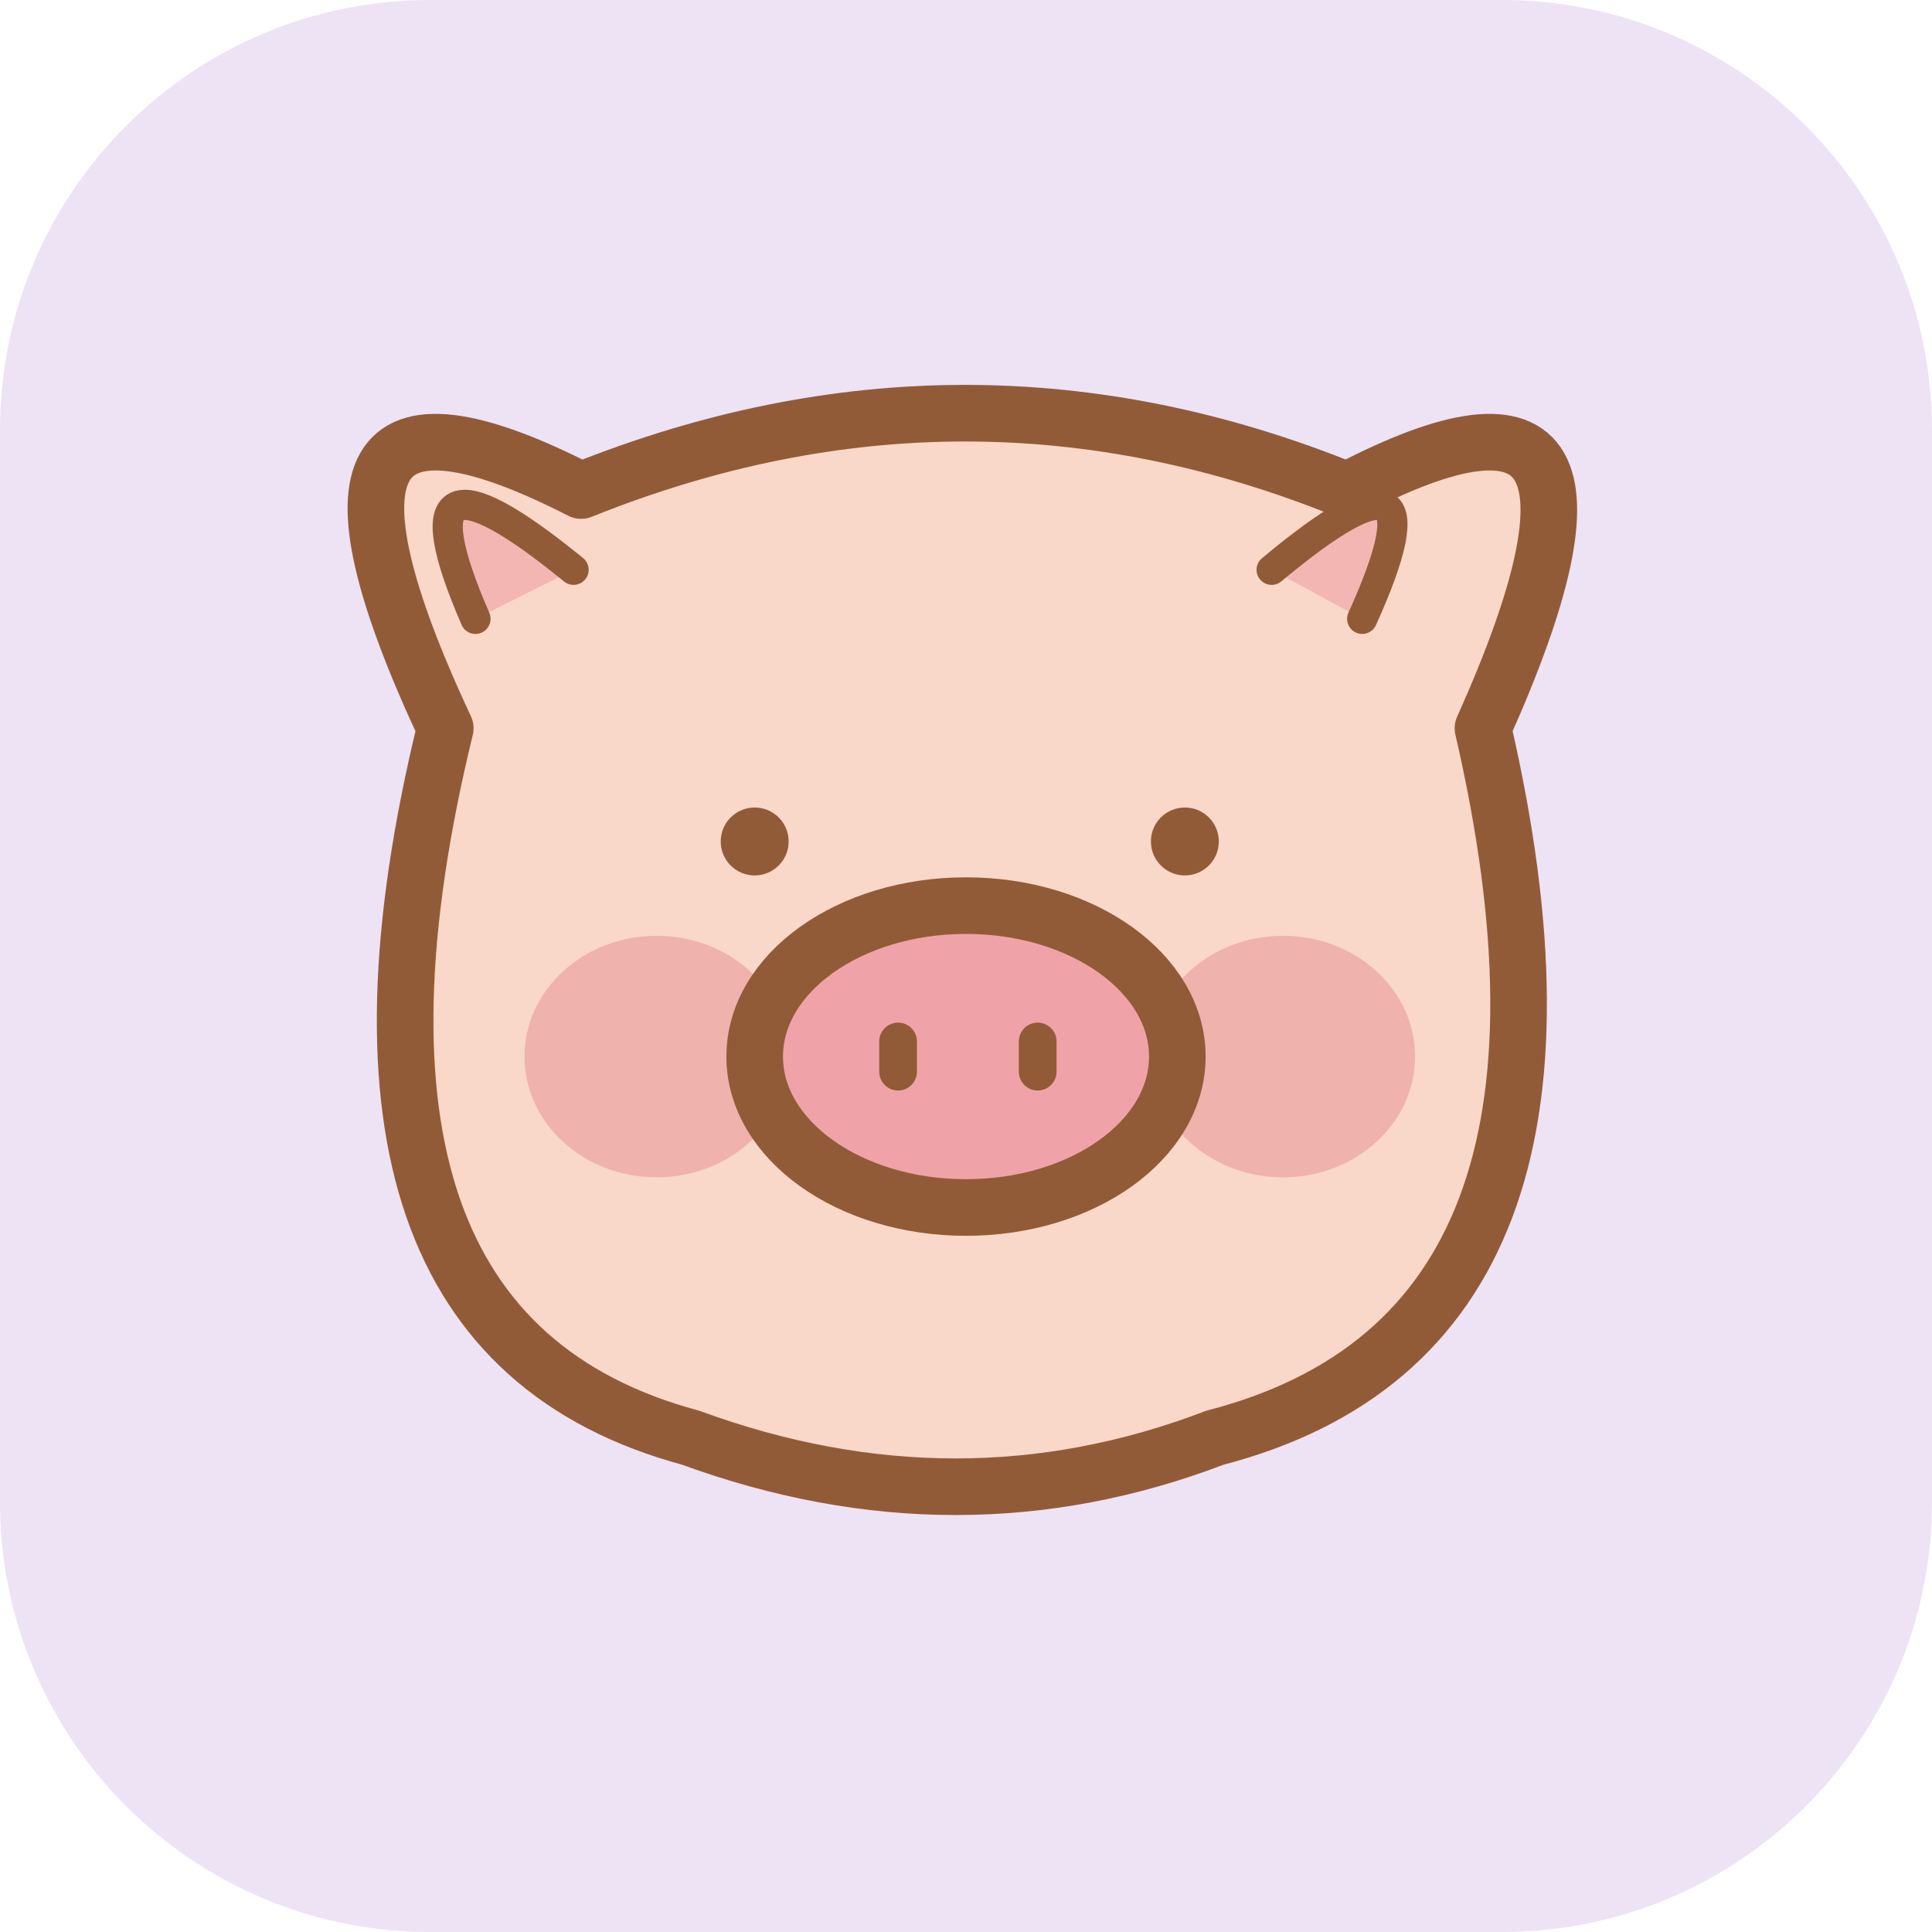
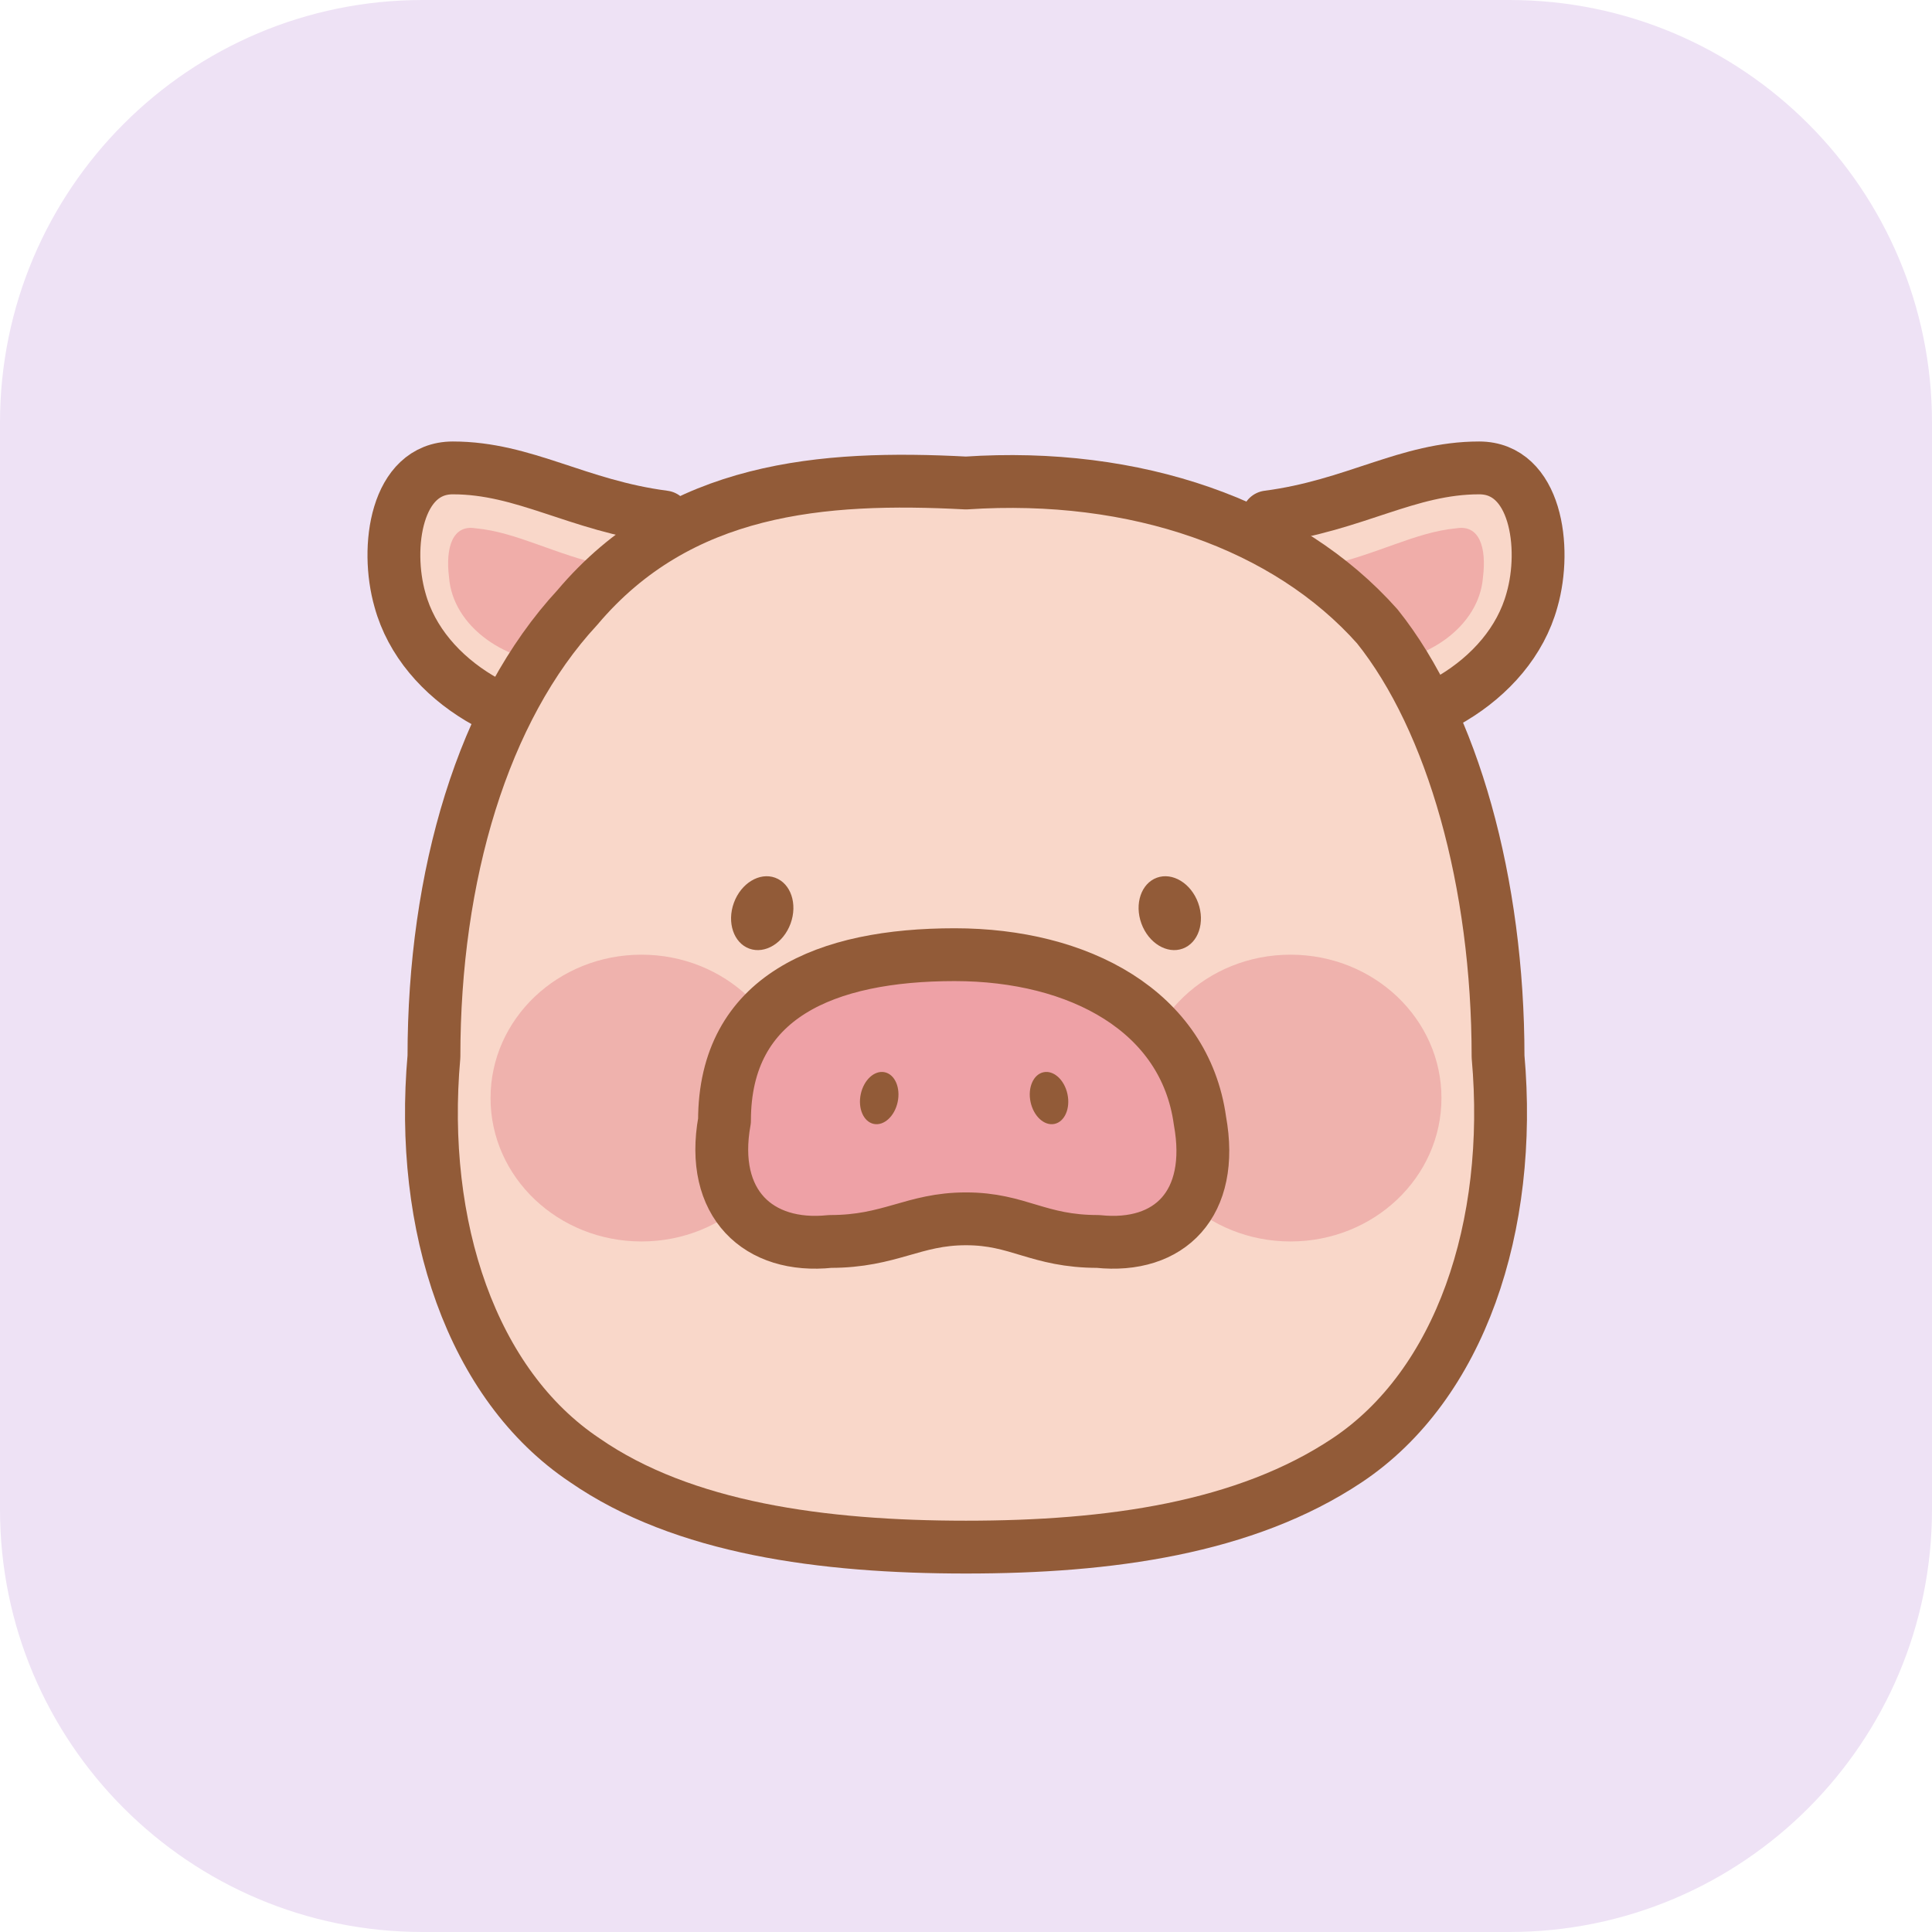
<svg xmlns="http://www.w3.org/2000/svg" viewBox="0 0 512 512">
-   <rect width="512" height="512" rx="114" fill="#eee2f5" />
-   <g stroke="#925b38" stroke-width="15" stroke-linecap="round" stroke-linejoin="round">
-     <path d="M118 193Q68 86 154 130Q256 89 357 130Q441 86 393 193Q430 353 322 381Q254 407 183 381Q79 353 118 193Z" fill="#f9d7c9" />
-     <path d="M126 164q-23-53 26-13m209 13q24-53-24-13" fill="#f3b6b3" stroke-width="8" />
-     <ellipse cx="174" cy="280" rx="35" ry="32" fill="#efb2ad" stroke="none" />
-     <ellipse cx="340" cy="280" rx="35" ry="32" fill="#efb2ad" stroke="none" />
-     <ellipse cx="256" cy="280" rx="56" ry="40" fill="#efa3a8" />
-     <circle cx="200" cy="223" r="9" fill="#925b38" stroke="none" />
-     <circle cx="314" cy="223" r="9" fill="#925b38" stroke="none" />
-     <path d="M238 276v8m37-8v8" stroke-width="10" />
+   <rect width="512" height="512" rx="112" fill="#eee2f5" />
+   <g stroke="#925b38" stroke-width="14" stroke-linecap="round" stroke-linejoin="round">
+     <path d="M160 193C138 195 112 181 106 159C102 145 105 124 120 124C139 124 153 134 176 137C183 156 178 183 160 193Z" fill="#f9d7c9" />
+     <path d="M352 193C374 195 400 181 406 159C410 145 407 124 392 124C373 124 359 134 336 137C329 156 334 183 352 193Z" fill="#f9d7c9" />
+     <path d="M150 176C134 176 120 166 119 153C118 145 120 139 126 140C137 141 147 147 161 150C162 160 156 172 150 176Z" fill="#f0ada9" stroke="none" />
+     <path d="M362 176C378 176 392 166 393 153C394 145 392 139 386 140C375 141 365 147 351 150C350 160 356 172 362 176Z" fill="#f0ada9" stroke="none" />
+     <path d="M153 161C180 129 218 126 256 128C301 125 341 139 365 166C385 191 397 234 397 280C401 325 387 367 357 387C330 405 294 410 256 410C218 410 181 405 155 387C125 367 111 325 115 280C115 232 128 188 153 161Z" fill="#f9d7c9" />
+     <ellipse cx="170" cy="291" rx="40" ry="38" fill="#efb2ad" stroke="none" />
+     <ellipse cx="342" cy="291" rx="40" ry="38" fill="#efb2ad" stroke="none" />
+     <ellipse cx="202" cy="242" rx="8" ry="10" transform="rotate(20 202 242)" fill="#925b38" stroke="none" />
+     <ellipse cx="310" cy="242" rx="8" ry="10" transform="rotate(-20 310 242)" fill="#925b38" stroke="none" />
+     <path d="M192 297C192 264 219 253 253 253C286 253 314 268 318 297C322 319 310 331 291 329C275 329 270 323 256 323C242 323 236 329 220 329C201 331 188 319 192 297Z" fill="#eea1a6" />
+     <ellipse cx="233" cy="291" rx="5" ry="7" transform="rotate(12 233 291)" fill="#925b38" stroke="none" />
+     <ellipse cx="278" cy="291" rx="5" ry="7" transform="rotate(-12 278 291)" fill="#925b38" stroke="none" />
  </g>
</svg>
